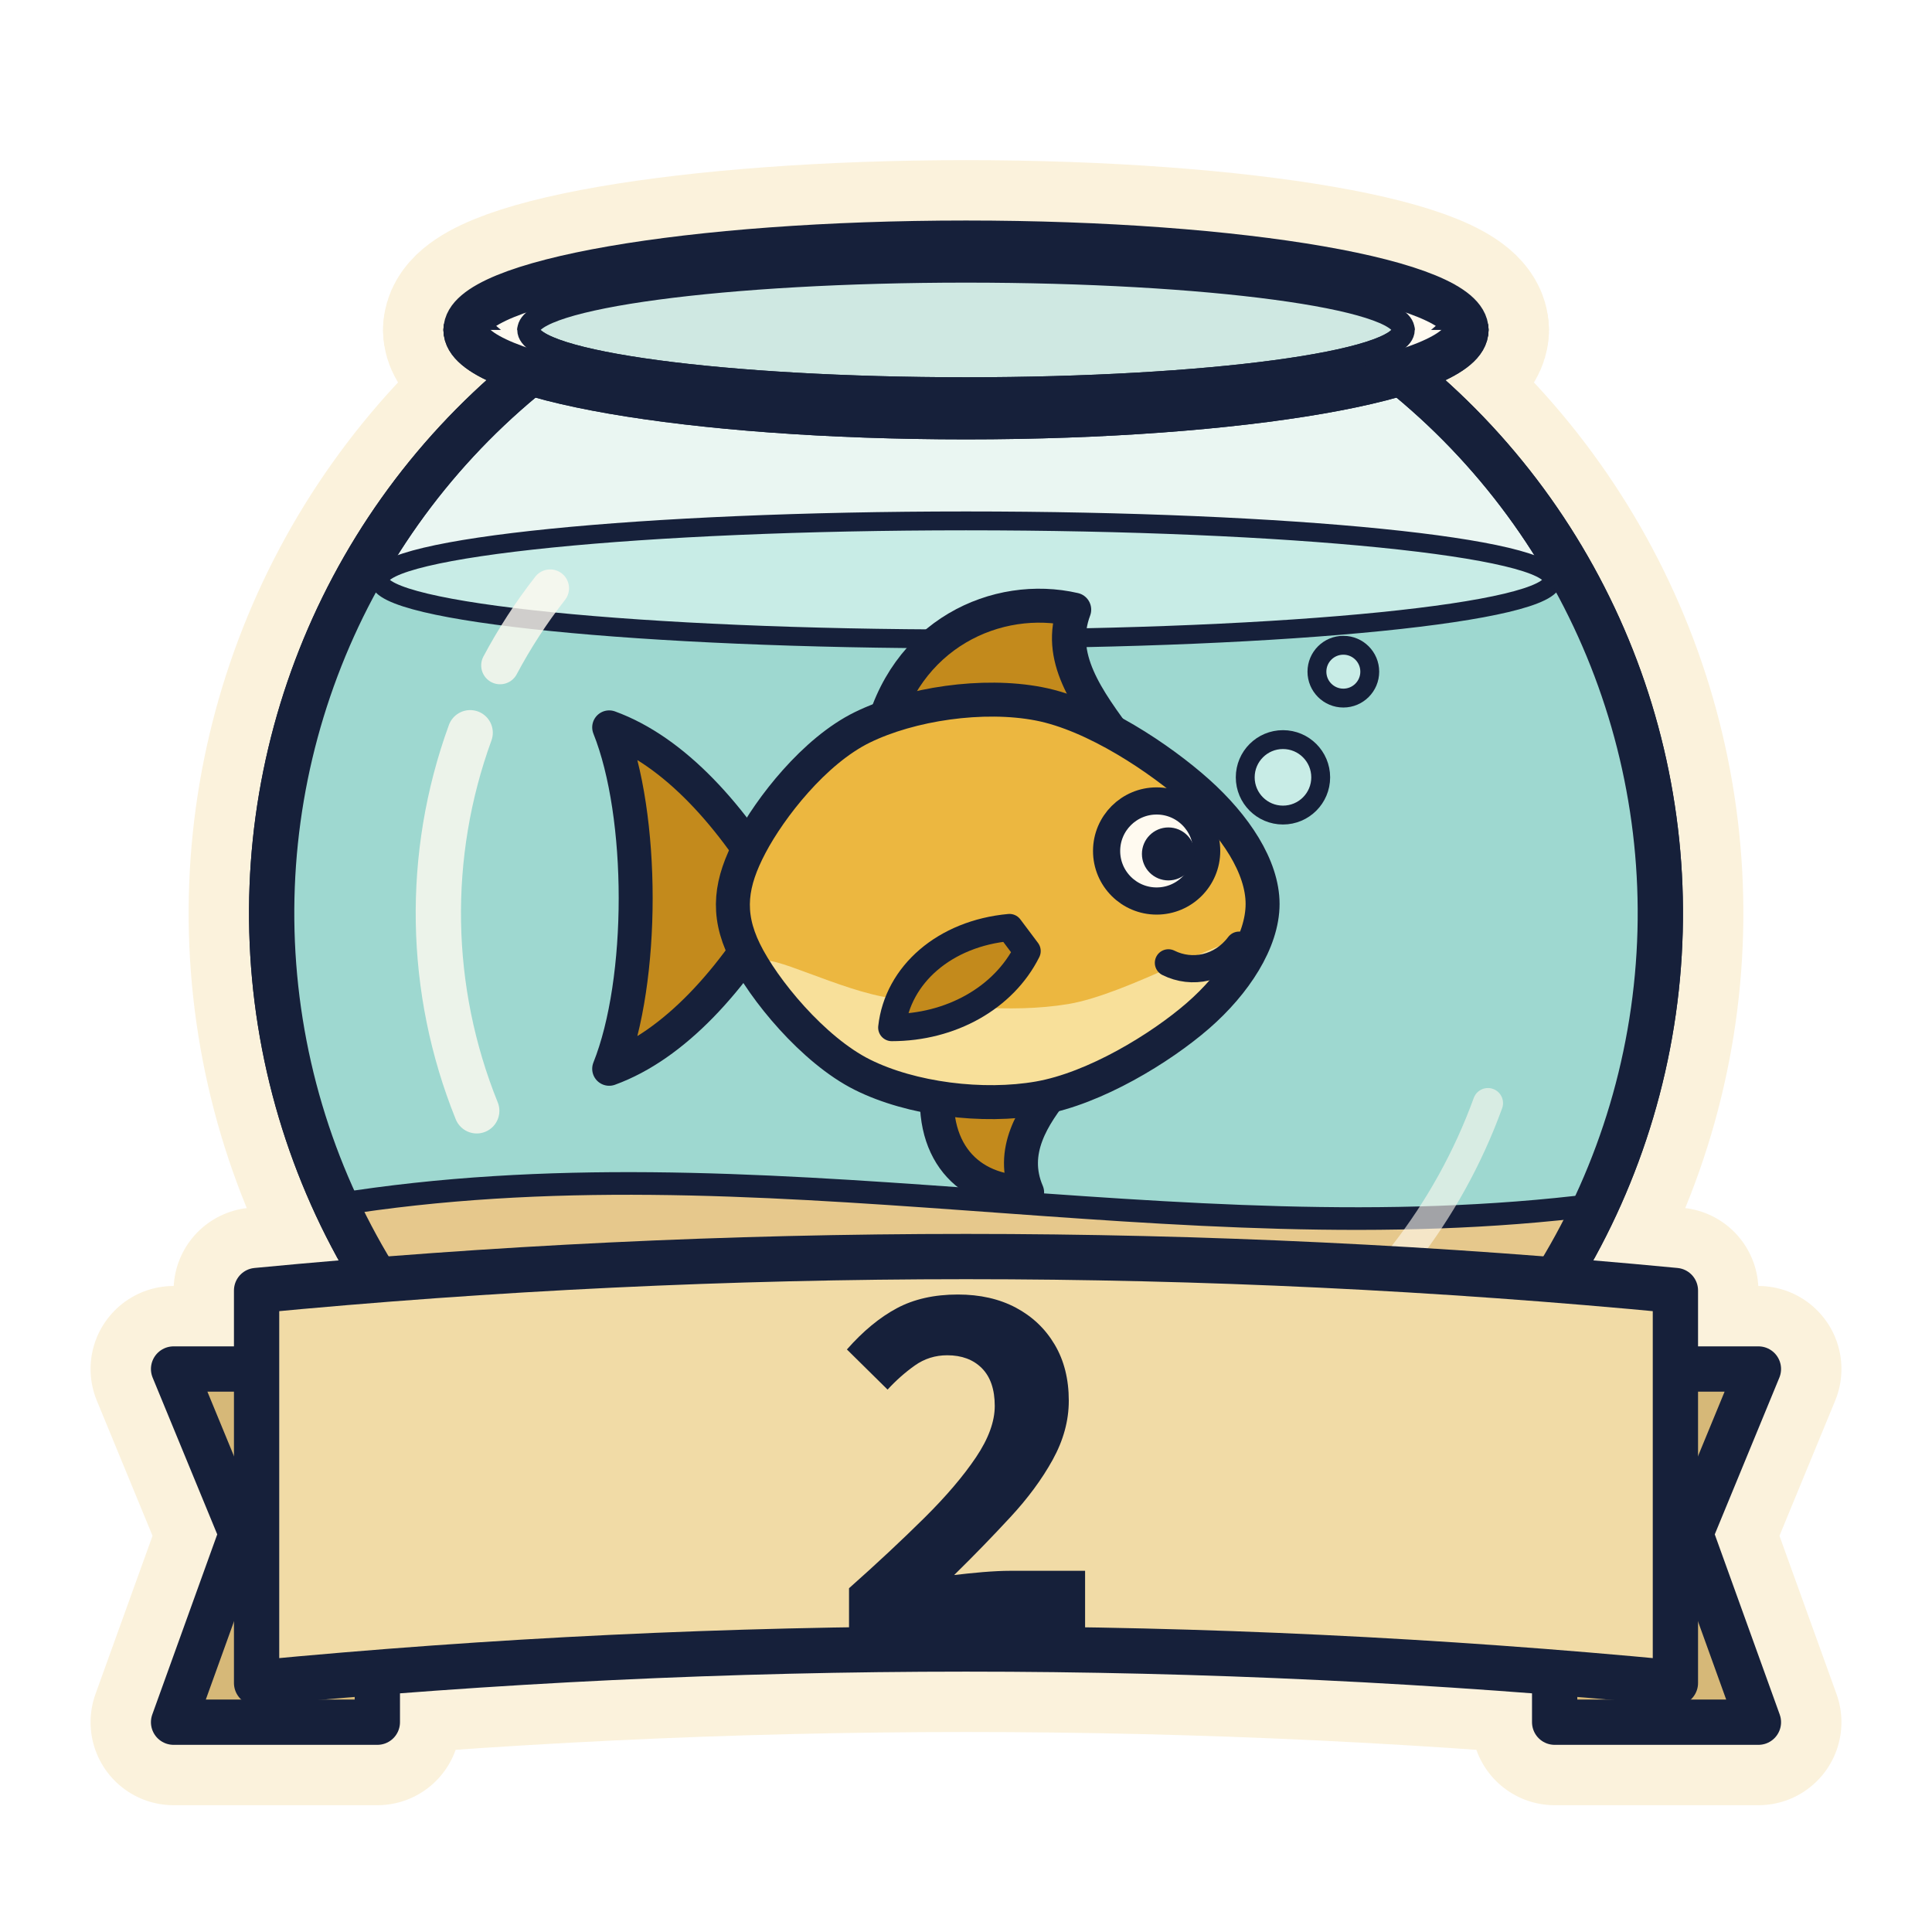
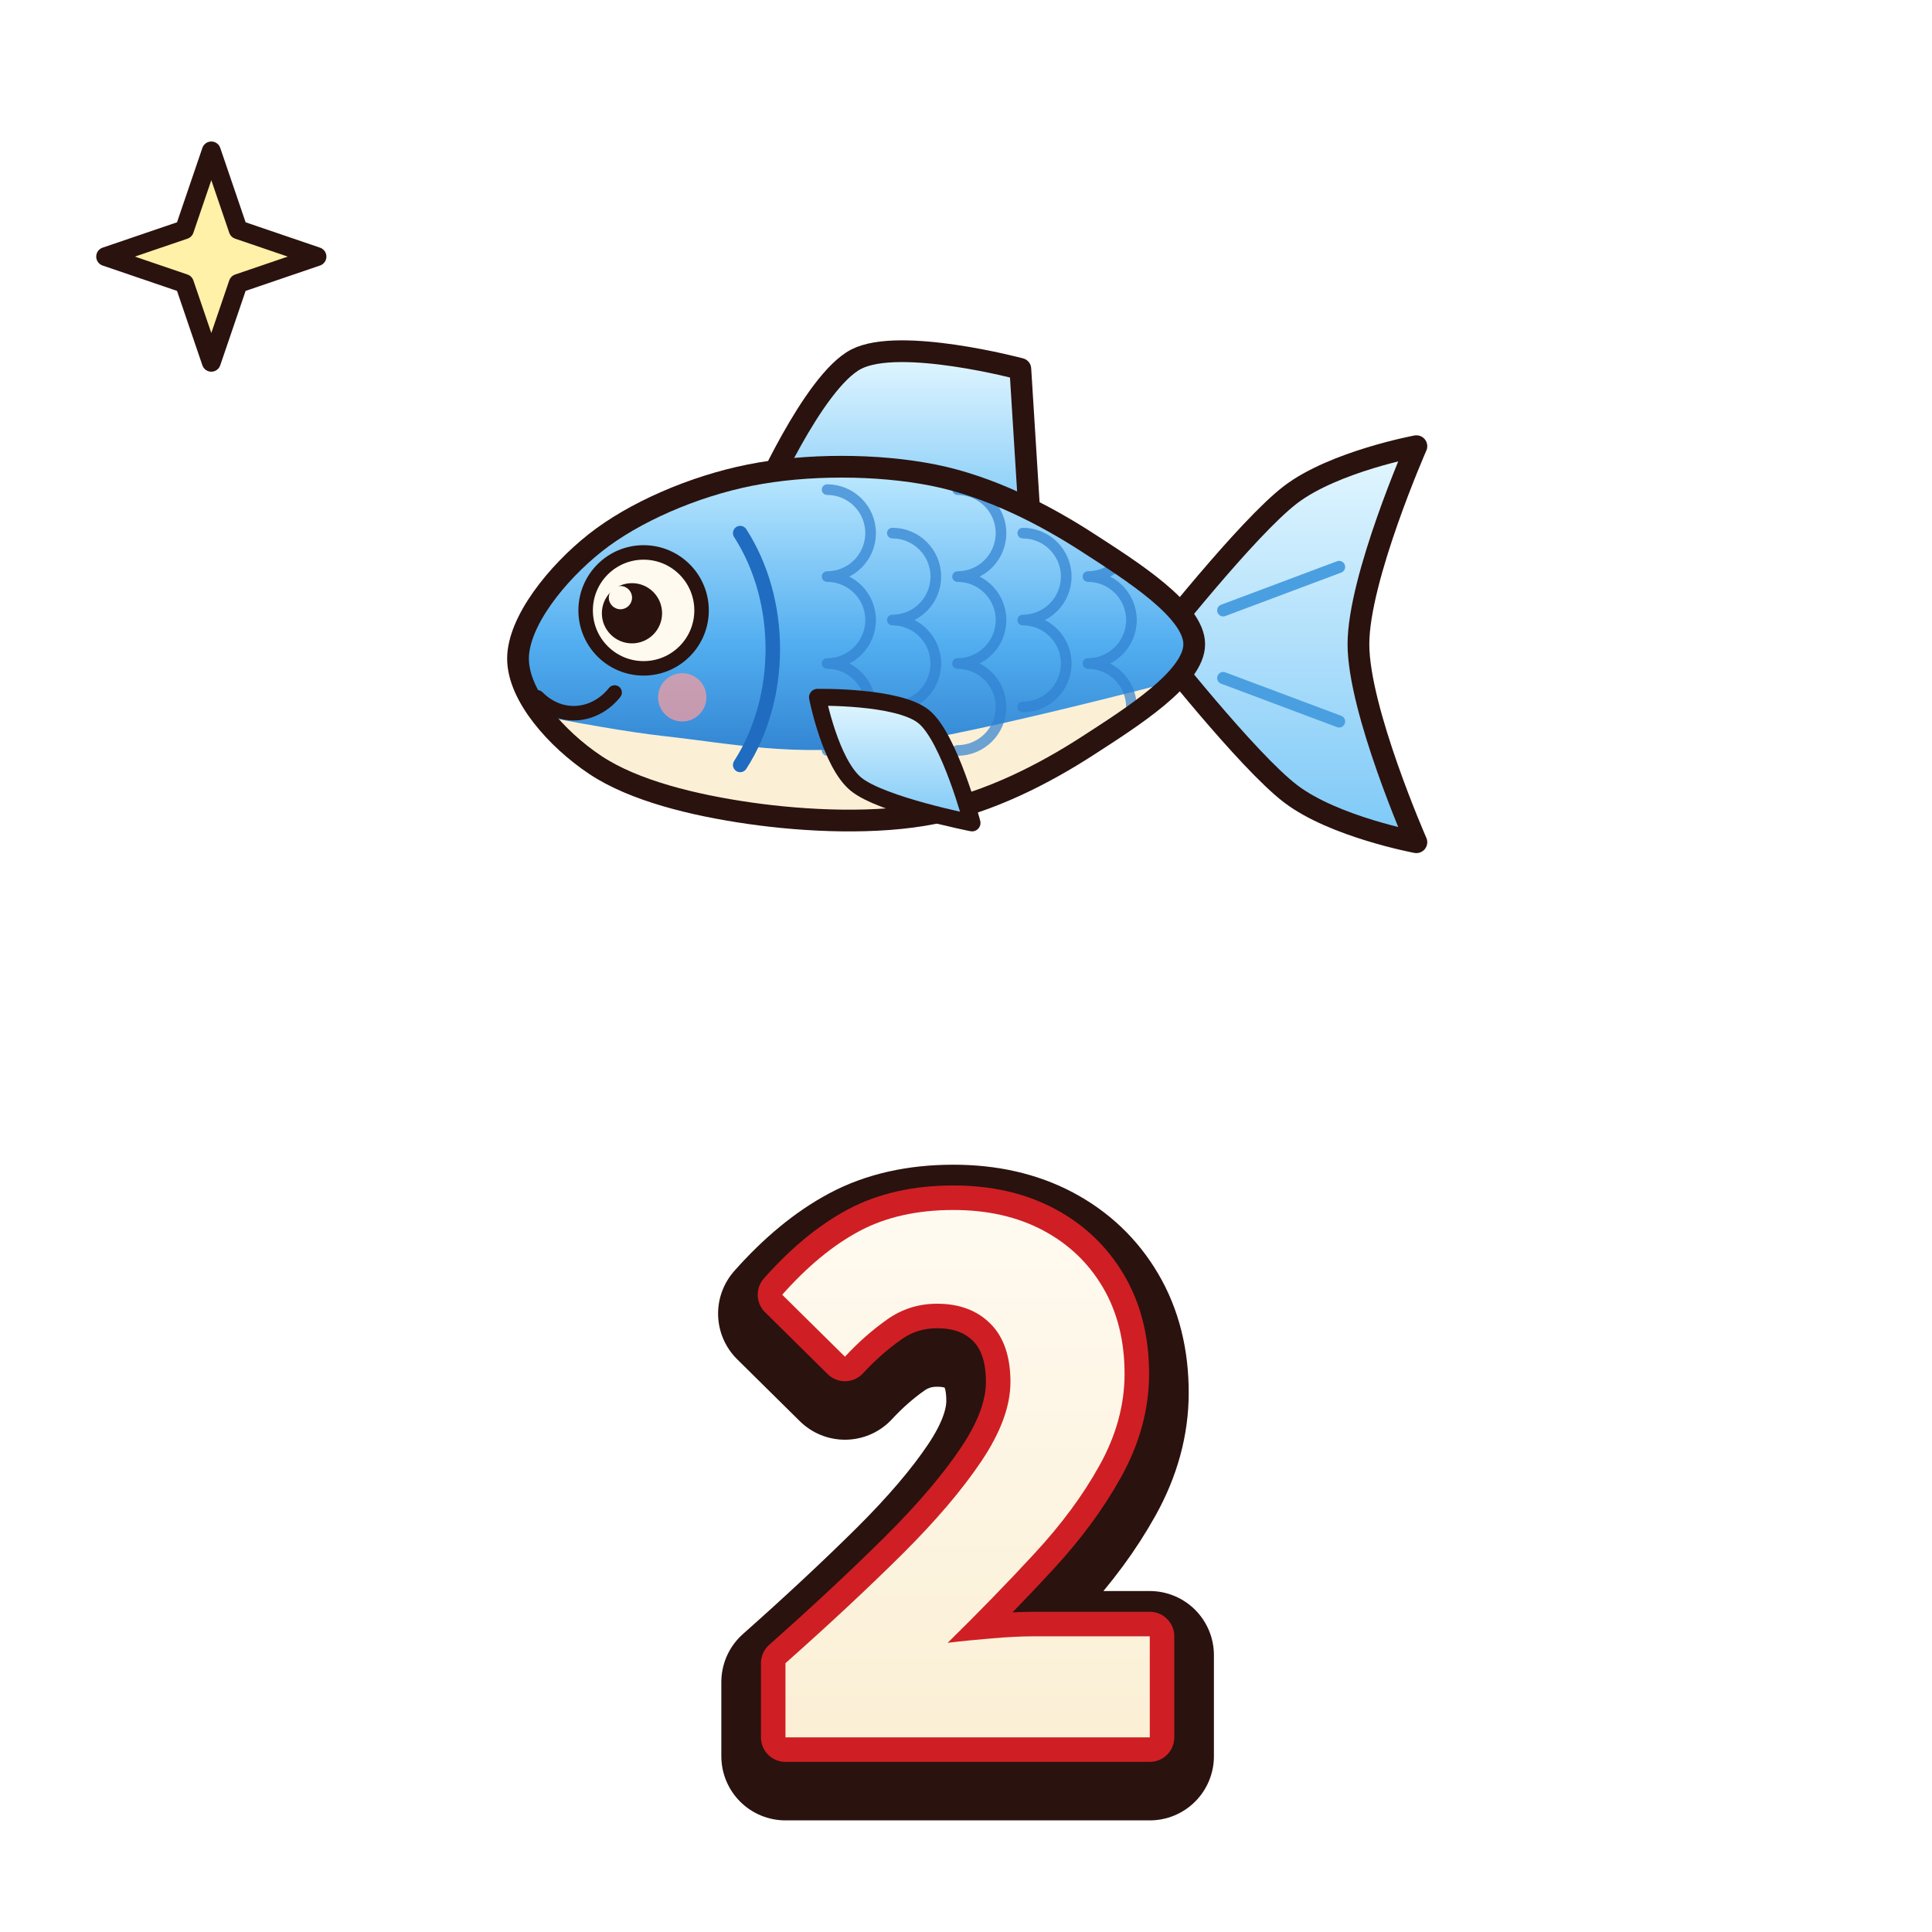
<svg xmlns="http://www.w3.org/2000/svg" width="256" height="256" viewBox="0 0 256 256">
+   <defs>
+     <linearGradient id="linear-gradient-1" x1="170.4" y1="59.12" x2="170.4" y2="111.6" gradientUnits="userSpaceOnUse">
+       <stop offset="0" stop-color="#e4f7ff" />
+       <stop offset="1" stop-color="#7cc8f7" />
+     </linearGradient>
+     <linearGradient id="linear-gradient-2" x1="118.56" y1="46.54" x2="118.56" y2="69.36" gradientUnits="userSpaceOnUse">
+       <stop offset="0" stop-color="#e4f7ff" />
+       <stop offset="1" stop-color="#7cc8f7" />
+     </linearGradient>
+     <clipPath id="clip-path-1">
+       <path d="M68.64 87.28 C68.64 82.37 73.76 75.97 78.88 71.92 C84 67.87 91.89 64.45 99.36 62.96 C106.83 61.47 116.21 61.47 123.68 62.96 C131.15 64.45 138.4 68.19 144.16 71.92 C149.92 75.65 158.24 80.88 158.24 85.36 C158.24 89.84 149.92 95.07 144.16 98.8 C138.4 102.53 131.15 106.27 123.68 107.76 C116.21 109.25 106.83 108.83 99.36 107.76 C91.89 106.69 84 104.77 78.88 101.36 C73.76 97.95 68.64 92.19 68.64 87.28 Z" />
+     </clipPath>
+     <linearGradient id="linear-gradient-3" x1="113.44" y1="61.84" x2="113.44" y2="108.73" gradientUnits="userSpaceOnUse">
+       <stop offset="0" stop-color="#bfeaff" />
+       <stop offset="0.5" stop-color="#52aef0" />
+       <stop offset="1" stop-color="#1f6cc0" />
+     </linearGradient>
+     <linearGradient id="linear-gradient-4" x1="118.56" y1="92.4" x2="118.56" y2="109.04" gradientUnits="userSpaceOnUse">
+       <stop offset="0" stop-color="#e4f7ff" />
+       <stop offset="1" stop-color="#7cc8f7" />
+     </linearGradient>
+     <linearGradient id="linear-gradient-5" x1="0" y1="162" x2="0" y2="228" gradientUnits="userSpaceOnUse">
+       <stop offset="0" stop-color="#fffaf0" />
+       <stop offset="1" stop-color="#fbf0d6" />
+     </linearGradient>
+   </defs>
  <g>
    <g>
-       <path d="M61.76 43.72 L69.3 50.16 C44.26 70.91 32.03 103.34 37.14 135.45 C42.25 167.57 63.94 194.61 94.18 206.56 L161.82 206.56 C192.06 194.61 213.75 167.57 218.86 135.45 C223.97 103.34 211.74 70.91 186.7 50.16 L194.24 43.72 Z" fill="#fbf2dc" stroke="#fbf2dc" stroke-width="22" stroke-linecap="round" stroke-linejoin="round" />
-       <ellipse cx="128" cy="43.72" rx="66.24" ry="11.5" fill="#fbf2dc" stroke="#fbf2dc" stroke-width="22" stroke-linecap="round" stroke-linejoin="round" />
-       <polygon points="50,181.4 23,181.4 32,203.24 23,228.2 50,228.2" fill="#fbf2dc" stroke="#fbf2dc" stroke-width="22" stroke-linecap="round" stroke-linejoin="round" />
-       <polygon points="206,181.4 233,181.4 224,203.24 233,228.2 206,228.2" fill="#fbf2dc" stroke="#fbf2dc" stroke-width="22" stroke-linecap="round" stroke-linejoin="round" />
-       <path d="M34 171 C96.67 165 159.33 165 222 171 L222 223 C159.33 217 96.67 217 34 223 Z" fill="#fbf2dc" stroke="#fbf2dc" stroke-width="22" stroke-linecap="round" stroke-linejoin="round" />
+       <path d="M153.12 85.36 C153.12 85.36 165.28 69.89 171.04 65.52 C176.8 61.15 187.68 59.12 187.68 59.12 C187.68 59.12 180 76.61 180 85.36 C180 94.11 187.68 111.6 187.68 111.6 C187.68 111.6 176.8 109.57 171.04 105.2 C165.28 100.83 153.12 85.36 153.12 85.36 Z" fill="url(#linear-gradient-1)" stroke="#2a120e" stroke-width="2.88" stroke-linecap="round" stroke-linejoin="round" />
+       <path d="M162.08 80.88 L177.44 75.12 M162.08 89.84 L177.44 95.6" fill="none" stroke="#4a9fe0" stroke-width="1.6" stroke-linecap="round" stroke-linejoin="round" />
+       <path d="M100.64 66.8 C100.64 66.8 107.68 50.59 113.44 47.6 C119.2 44.61 135.2 48.88 135.2 48.88 L136.48 69.36 Z" fill="url(#linear-gradient-2)" stroke="#2a120e" stroke-width="2.88" stroke-linecap="round" stroke-linejoin="round" />
+       <g clip-path="url(#clip-path-1)">
+         <path d="M68.64 87.28 C68.64 82.37 73.76 75.97 78.88 71.92 C84 67.87 91.89 64.45 99.36 62.96 C106.83 61.47 116.21 61.47 123.68 62.96 C131.15 64.45 138.4 68.19 144.16 71.92 C149.92 75.65 158.24 80.88 158.24 85.36 C158.24 89.84 149.92 95.07 144.16 98.8 C138.4 102.53 131.15 106.27 123.68 107.76 C116.21 109.25 106.83 108.83 99.36 107.76 C91.89 106.69 84 104.77 78.88 101.36 C73.76 97.95 68.64 92.19 68.64 87.28 Z" fill="url(#linear-gradient-3)" />
+         <path d="M59.68 92.4 C59.68 92.4 78.24 96.45 87.84 97.52 C97.44 98.59 104.91 100.29 117.28 98.8 C129.65 97.31 162.08 88.56 162.08 88.56 L162.08 119.28 L59.68 119.28 Z" fill="#fbf0d6" />
+         <path d="M109.6 64.88 C112.78 64.88 115.36 67.46 115.36 70.64 C115.36 73.82 112.78 76.4 109.6 76.4 M109.6 76.4 C112.78 76.4 115.36 78.98 115.36 82.16 C115.36 85.34 112.78 87.92 109.6 87.92 M109.6 87.92 C112.78 87.92 115.36 90.5 115.36 93.68 C115.36 96.86 112.78 99.44 109.6 99.44 M118.24 70.64 C121.42 70.64 124 73.22 124 76.4 C124 79.58 121.42 82.16 118.24 82.16 M118.24 82.16 C121.42 82.16 124 84.74 124 87.92 C124 91.1 121.42 93.68 118.24 93.68 M126.88 64.88 C130.06 64.88 132.64 67.46 132.64 70.64 C132.64 73.82 130.06 76.4 126.88 76.4 M126.88 76.4 C130.06 76.4 132.64 78.98 132.64 82.16 C132.64 85.34 130.06 87.92 126.88 87.92 M126.88 87.92 C130.06 87.92 132.64 90.5 132.64 93.68 C132.64 96.86 130.06 99.44 126.88 99.44 M135.52 70.64 C138.7 70.64 141.28 73.22 141.28 76.4 C141.28 79.58 138.7 82.16 135.52 82.16 M135.52 82.16 C138.7 82.16 141.28 84.74 141.28 87.92 C141.28 91.1 138.7 93.68 135.52 93.68 M144.16 64.88 C147.34 64.88 149.92 67.46 149.92 70.64 C149.92 73.82 147.34 76.4 144.16 76.4 M144.16 76.4 C147.34 76.4 149.92 78.98 149.92 82.16 C149.92 85.34 147.34 87.92 144.16 87.92 M144.16 87.92 C147.34 87.92 149.92 90.5 149.92 93.68 C149.92 96.86 147.34 99.44 144.16 99.44" fill="none" stroke="#2f80d0" stroke-width="1.41" stroke-linecap="round" stroke-linejoin="round" opacity="0.7" />
+       </g>
+       <path d="M68.64 87.28 C68.64 82.37 73.76 75.97 78.88 71.92 C84 67.87 91.89 64.45 99.36 62.96 C106.83 61.47 116.21 61.47 123.68 62.96 C131.15 64.45 138.4 68.19 144.16 71.92 C149.92 75.65 158.24 80.88 158.24 85.36 C158.24 89.84 149.92 95.07 144.16 98.8 C138.4 102.53 131.15 106.27 123.68 107.76 C116.21 109.25 106.83 108.83 99.36 107.76 C91.89 106.69 84 104.77 78.88 101.36 C73.76 97.95 68.64 92.19 68.64 87.28 Z" fill="none" stroke="#2a120e" stroke-width="2.88" stroke-linecap="round" stroke-linejoin="round" />
+       <path d="M98.08 70.64 C103.84 79.6 103.84 92.4 98.08 101.36" fill="none" stroke="#1f6cc0" stroke-width="1.92" stroke-linecap="round" stroke-linejoin="round" />
+       <path d="M108.32 92.4 C108.32 92.4 118.99 92.19 122.4 94.96 C125.81 97.73 128.8 109.04 128.8 109.04 C128.8 109.04 116.85 106.69 113.44 103.92 C110.03 101.15 108.32 92.4 108.32 92.4 Z" fill="url(#linear-gradient-4)" stroke="#2a120e" stroke-width="2.24" stroke-linecap="round" stroke-linejoin="round" />
+       <circle cx="85.28" cy="80.88" r="7.68" fill="#fffaf0" stroke="#2a120e" stroke-width="1.92" stroke-linecap="round" stroke-linejoin="round" />
+       <circle cx="83.74" cy="81.26" r="3.99" fill="#2a120e" />
+       <circle cx="82.21" cy="79.19" r="1.54" fill="#fffaf0" />
+       <path d="M71.2 92.4 C74.4 95.6 78.88 94.96 81.44 91.76" fill="none" stroke="#2a120e" stroke-width="1.92" stroke-linecap="round" stroke-linejoin="round" />
+       <circle cx="90.4" cy="92.4" r="3.2" fill="#ff9d9d" opacity="0.7" />
+     </g>
+     <polygon points="28,20 31.56,30.44 42,34 31.56,37.56 28,48 24.44,37.56 14,34 24.44,30.44" fill="#fff1a8" stroke="#2a120e" stroke-width="2.5" stroke-linecap="round" stroke-linejoin="round" />
+     <g>
+       <path d="M104.08 232.71 L104.08 222.88 C109.84 217.77 114.97 212.98 119.47 208.52 C123.97 204.05 127.5 199.91 130.05 196.1 C132.61 192.28 133.89 188.79 133.89 185.62 C133.89 182.24 133 179.66 131.24 177.9 C129.48 176.13 127.12 175.25 124.17 175.25 C121.72 175.25 119.5 175.95 117.52 177.36 C115.54 178.76 113.69 180.4 111.96 182.27 L103.65 174.06 C106.96 170.32 110.36 167.51 113.85 165.64 C117.34 163.77 121.5 162.83 126.33 162.83 C130.86 162.83 134.82 163.73 138.21 165.53 C141.59 167.33 144.24 169.85 146.14 173.09 C148.05 176.33 149.01 180.15 149.01 184.54 C149.01 188.64 147.91 192.68 145.71 196.64 C143.52 200.6 140.64 204.5 137.07 208.35 C133.51 212.21 129.67 216.15 125.57 220.18 C127.37 219.96 129.33 219.77 131.46 219.59 C133.58 219.41 135.43 219.32 137.02 219.32 L152.35 219.32 L152.35 232.71 Z" fill="#2a120e" stroke="#2a120e" stroke-width="17" stroke-linecap="round" stroke-linejoin="round" />
    </g>
    <g>
-       <path d="M61.76 43.72 L69.3 50.16 C44.26 70.91 32.03 103.34 37.14 135.45 C42.25 167.57 63.94 194.61 94.18 206.56 L161.82 206.56 C192.06 194.61 213.75 167.57 218.86 135.45 C223.97 103.34 211.74 70.91 186.7 50.16 L194.24 43.72 Z" fill="#eaf6f2" stroke="#16203a" stroke-width="6" stroke-linecap="round" stroke-linejoin="round" />
-       <ellipse cx="128" cy="43.72" rx="66.24" ry="11.5" fill="#fffaf0" stroke="#16203a" stroke-width="6" stroke-linecap="round" stroke-linejoin="round" />
-       <ellipse cx="128" cy="43.72" rx="57.96" ry="7.77" fill="#cfe8e2" stroke="#16203a" stroke-width="3" stroke-linecap="round" stroke-linejoin="round" />
-       <path d="M47.29 76.84 C34.62 99.99 32.51 127.46 41.48 152.28 C50.45 177.09 69.64 196.86 94.18 206.56 L161.82 206.56 C186.36 196.86 205.55 177.09 214.52 152.28 C223.49 127.46 221.38 99.99 208.71 76.84 Z" fill="#9ed8d0" />
-       <ellipse cx="128" cy="76.84" rx="77.71" ry="7.82" fill="#c8ece6" stroke="#16203a" stroke-width="2.5" stroke-linecap="round" stroke-linejoin="round" />
-       <path d="M44.51 159.64 C100.4 150.64 155.6 166.64 211.49 159.64 C201.57 181.08 183.79 197.88 161.82 206.56 L94.18 206.56 C72.21 197.88 54.43 181.08 44.51 159.64 Z" fill="#e6c88c" stroke="#16203a" stroke-width="3" stroke-linecap="round" stroke-linejoin="round" />
-       <circle cx="170" cy="103" r="5" fill="#c8ece6" stroke="#16203a" stroke-width="2.5" stroke-linecap="round" stroke-linejoin="round" />
-       <circle cx="178" cy="89" r="3.5" fill="#c8ece6" stroke="#16203a" stroke-width="2.5" stroke-linecap="round" stroke-linejoin="round" />
-       <g>
-         <path d="M103.34 119 C97.1 108.08 89.3 99.5 80.72 96.38 C85.4 108.08 85.4 129.92 80.72 141.62 C89.3 138.5 97.1 129.92 103.34 119 Z" fill="#c38a1c" stroke="#16203a" stroke-width="4.5" stroke-linecap="round" stroke-linejoin="round" />
-         <path d="M116.6 97.94 C119.72 83.9 132.2 78.44 142.34 80.78 C140 87.02 143.9 92.48 148.58 98.72 Z" fill="#c38a1c" stroke="#16203a" stroke-width="4.5" stroke-linecap="round" stroke-linejoin="round" />
-         <path d="M124.4 142.4 C122.84 152.54 128.3 158 136.1 158 C133.76 152.54 136.88 147.86 140 143.96 Z" fill="#c38a1c" stroke="#16203a" stroke-width="4.5" stroke-linecap="round" stroke-linejoin="round" />
-         <path d="M167.3 119.78 C167.3 114.84 163.66 109.38 158.72 104.96 C153.78 100.54 145.07 94.69 137.66 93.26 C130.25 91.83 120.63 93.26 114.26 96.38 C107.89 99.5 102.04 107.04 99.44 111.98 C96.84 116.92 96.19 120.95 98.66 126.02 C101.13 131.09 107.76 139.15 114.26 142.4 C120.76 145.65 130.25 146.82 137.66 145.52 C145.07 144.22 153.78 138.89 158.72 134.6 C163.66 130.31 167.3 124.72 167.3 119.78 Z" fill="#ecb740" />
-         <path d="M164.96 124.46 C167.56 124.85 161.71 132 157.16 135.38 C152.61 138.76 144.68 143.7 137.66 144.74 C130.64 145.78 121.15 144.48 115.04 141.62 C108.93 138.76 100.48 129.14 101 127.58 C101.52 126.02 111.4 131.35 118.16 132.26 C124.92 133.17 133.76 134.34 141.56 133.04 C149.36 131.74 162.36 124.07 164.96 124.46 Z" fill="#f8e09a" />
-         <path d="M167.3 119.78 C167.3 114.84 163.66 109.38 158.72 104.96 C153.78 100.54 145.07 94.69 137.66 93.26 C130.25 91.83 120.63 93.26 114.26 96.38 C107.89 99.5 102.04 107.04 99.44 111.98 C96.84 116.92 96.19 120.95 98.66 126.02 C101.13 131.09 107.76 139.15 114.26 142.4 C120.76 145.65 130.25 146.82 137.66 145.52 C145.07 144.22 153.78 138.89 158.72 134.6 C163.66 130.31 167.3 124.72 167.3 119.78 Z" fill="none" stroke="#16203a" stroke-width="4.5" stroke-linecap="round" stroke-linejoin="round" />
-         <path d="M133.76 122.9 C125.18 123.68 118.94 129.14 118.16 136.16 C125.96 136.16 132.98 132.26 136.1 126.02 Z" fill="#c38a1c" stroke="#16203a" stroke-width="3.6" stroke-linecap="round" stroke-linejoin="round" />
-         <circle cx="153.26" cy="112.76" r="6.63" fill="#fffaf0" stroke="#16203a" stroke-width="3.6" stroke-linecap="round" stroke-linejoin="round" />
-         <circle cx="154.82" cy="113.15" r="3.51" fill="#16203a" />
-         <path d="M164.18 125.24 C161.84 128.36 157.94 129.14 154.82 127.58" fill="none" stroke="#16203a" stroke-width="3.6" stroke-linecap="round" stroke-linejoin="round" />
-       </g>
-       <path d="M61.76 43.72 L69.3 50.16 C44.26 70.91 32.03 103.34 37.14 135.45 C42.25 167.57 63.94 194.61 94.18 206.56 L161.82 206.56 C192.06 194.61 213.75 167.57 218.86 135.45 C223.97 103.34 211.74 70.91 186.7 50.16 L194.24 43.72" fill="none" stroke="#16203a" stroke-width="6" stroke-linecap="round" stroke-linejoin="round" />
-       <path d="M61.76 43.72 C61.76 50.07 91.42 55.22 128 55.22 C164.58 55.22 194.24 50.07 194.24 43.72 L185.96 43.72 C185.96 48.01 160.01 51.49 128 51.49 C95.99 51.49 70.04 48.01 70.04 43.72 Z" fill="#fffaf0" />
-       <path d="M61.76 43.72 C61.76 50.07 91.42 55.22 128 55.22 C164.58 55.22 194.24 50.07 194.24 43.72" fill="none" stroke="#16203a" stroke-width="6" stroke-linecap="round" stroke-linejoin="round" />
-       <path d="M70.04 43.72 C70.04 48.01 95.99 51.49 128 51.49 C160.01 51.49 185.96 48.01 185.96 43.72" fill="none" stroke="#16203a" stroke-width="3" stroke-linecap="round" stroke-linejoin="round" />
-       <path d="M63.17 147.19 C56.7 131.17 56.39 113.32 62.3 97.09" fill="none" stroke="#fffaf0" stroke-width="6" stroke-linecap="round" stroke-linejoin="round" opacity="0.8" />
-       <path d="M66.26 88.17 C68.17 84.58 70.39 81.16 72.9 77.95" fill="none" stroke="#fffaf0" stroke-width="5" stroke-linecap="round" stroke-linejoin="round" opacity="0.8" />
-       <path d="M197.16 146.17 C194.52 153.43 190.75 160.22 186 166.31" fill="none" stroke="#fffaf0" stroke-width="4" stroke-linecap="round" stroke-linejoin="round" opacity="0.6" />
-       <polygon points="50,181.4 23,181.4 32,203.24 23,228.2 50,228.2" fill="#d6b878" stroke="#16203a" stroke-width="6" stroke-linecap="round" stroke-linejoin="round" />
-       <polygon points="206,181.4 233,181.4 224,203.24 233,228.2 206,228.2" fill="#d6b878" stroke="#16203a" stroke-width="6" stroke-linecap="round" stroke-linejoin="round" />
-       <path d="M34 171 C96.67 165 159.33 165 222 171 L222 223 C159.33 217 96.67 217 34 223 Z" fill="#f1dba6" stroke="#16203a" stroke-width="6" stroke-linecap="round" stroke-linejoin="round" />
-       <g>
-         <path d="M112.5 216.82 L112.5 210.45 C116.23 207.14 119.55 204.03 122.47 201.14 C125.39 198.25 127.67 195.56 129.33 193.09 C130.99 190.62 131.81 188.35 131.81 186.3 C131.81 184.11 131.24 182.44 130.1 181.29 C128.96 180.15 127.43 179.58 125.52 179.58 C123.93 179.58 122.49 180.03 121.21 180.94 C119.93 181.85 118.72 182.92 117.61 184.13 L112.22 178.81 C114.36 176.38 116.57 174.56 118.83 173.35 C121.09 172.14 123.79 171.53 126.92 171.53 C129.86 171.53 132.42 172.11 134.62 173.28 C136.81 174.45 138.52 176.08 139.76 178.18 C141 180.28 141.62 182.75 141.62 185.6 C141.62 188.26 140.9 190.87 139.48 193.44 C138.06 196.01 136.19 198.54 133.88 201.03 C131.57 203.53 129.09 206.09 126.43 208.7 C127.59 208.56 128.86 208.43 130.24 208.31 C131.62 208.2 132.82 208.14 133.84 208.14 L143.78 208.14 L143.78 216.82 Z" fill="#16203a" />
-       </g>
+       <path d="M104.08 230.21 L104.08 220.38 C109.84 215.27 114.97 210.48 119.47 206.02 C123.97 201.55 127.5 197.41 130.05 193.6 C132.61 189.78 133.89 186.29 133.89 183.12 C133.89 179.74 133 177.16 131.24 175.4 C129.48 173.63 127.12 172.75 124.17 172.75 C121.72 172.75 119.5 173.45 117.52 174.86 C115.54 176.26 113.69 177.9 111.96 179.77 L103.65 171.56 C106.96 167.82 110.36 165.01 113.85 163.14 C117.34 161.27 121.5 160.33 126.33 160.33 C130.86 160.33 134.82 161.23 138.21 163.03 C141.59 164.83 144.24 167.35 146.14 170.59 C148.05 173.83 149.01 177.65 149.01 182.04 C149.01 186.14 147.91 190.18 145.71 194.14 C143.52 198.1 140.64 202 137.07 205.85 C133.51 209.71 129.67 213.65 125.57 217.68 C127.37 217.46 129.33 217.27 131.46 217.09 C133.58 216.91 135.43 216.82 137.02 216.82 L152.35 216.82 L152.35 230.21 Z" fill="#cf1f24" stroke="#cf1f24" stroke-width="6.5" stroke-linecap="round" stroke-linejoin="round" />
+     </g>
+     <g>
+       <path d="M104.08 230.21 L104.08 220.38 C109.84 215.27 114.97 210.48 119.47 206.02 C123.97 201.55 127.5 197.41 130.05 193.6 C132.61 189.78 133.89 186.29 133.89 183.12 C133.89 179.74 133 177.16 131.24 175.4 C129.48 173.63 127.12 172.75 124.17 172.75 C121.72 172.75 119.5 173.45 117.52 174.86 C115.54 176.26 113.69 177.9 111.96 179.77 L103.65 171.56 C106.96 167.82 110.36 165.01 113.85 163.14 C117.34 161.27 121.5 160.33 126.33 160.33 C130.86 160.33 134.82 161.23 138.21 163.03 C141.59 164.83 144.24 167.35 146.14 170.59 C148.05 173.83 149.01 177.65 149.01 182.04 C149.01 186.14 147.91 190.18 145.71 194.14 C143.52 198.1 140.64 202 137.07 205.85 C133.51 209.71 129.67 213.65 125.57 217.68 C127.37 217.46 129.33 217.27 131.46 217.09 C133.58 216.91 135.43 216.82 137.02 216.82 L152.35 216.82 L152.35 230.21 Z" fill="url(#linear-gradient-5)" />
    </g>
  </g>
</svg>
